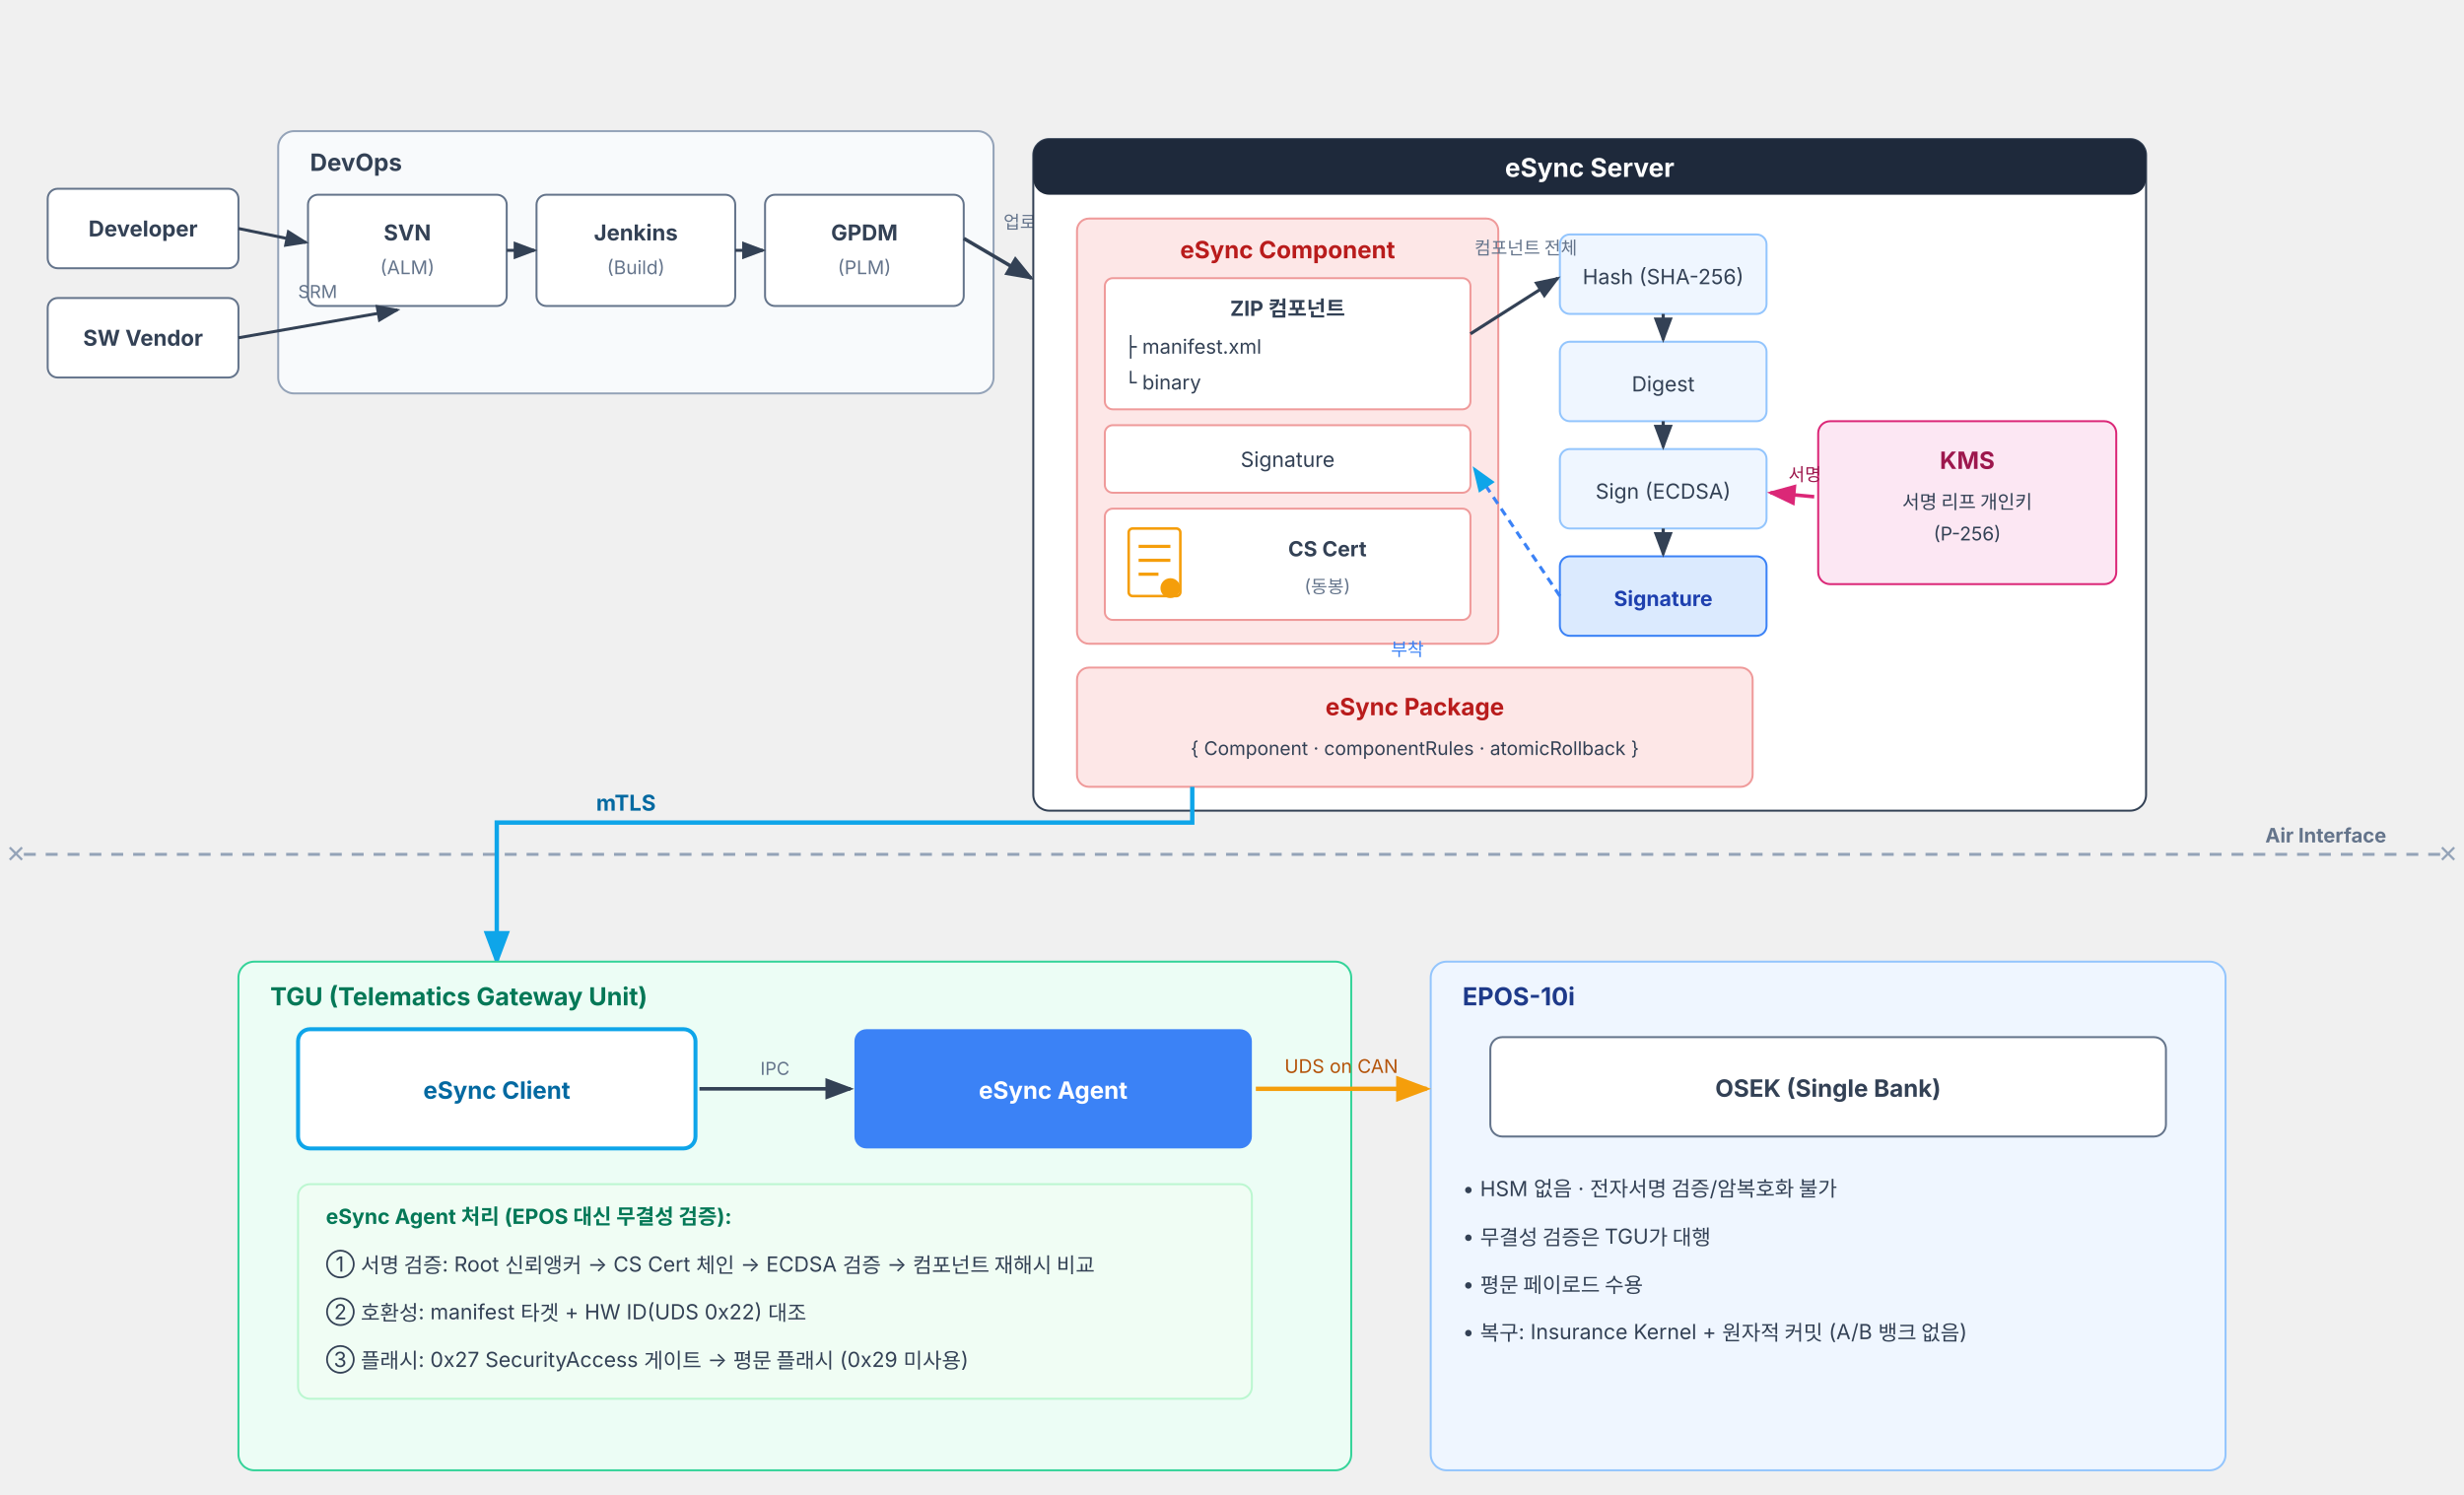
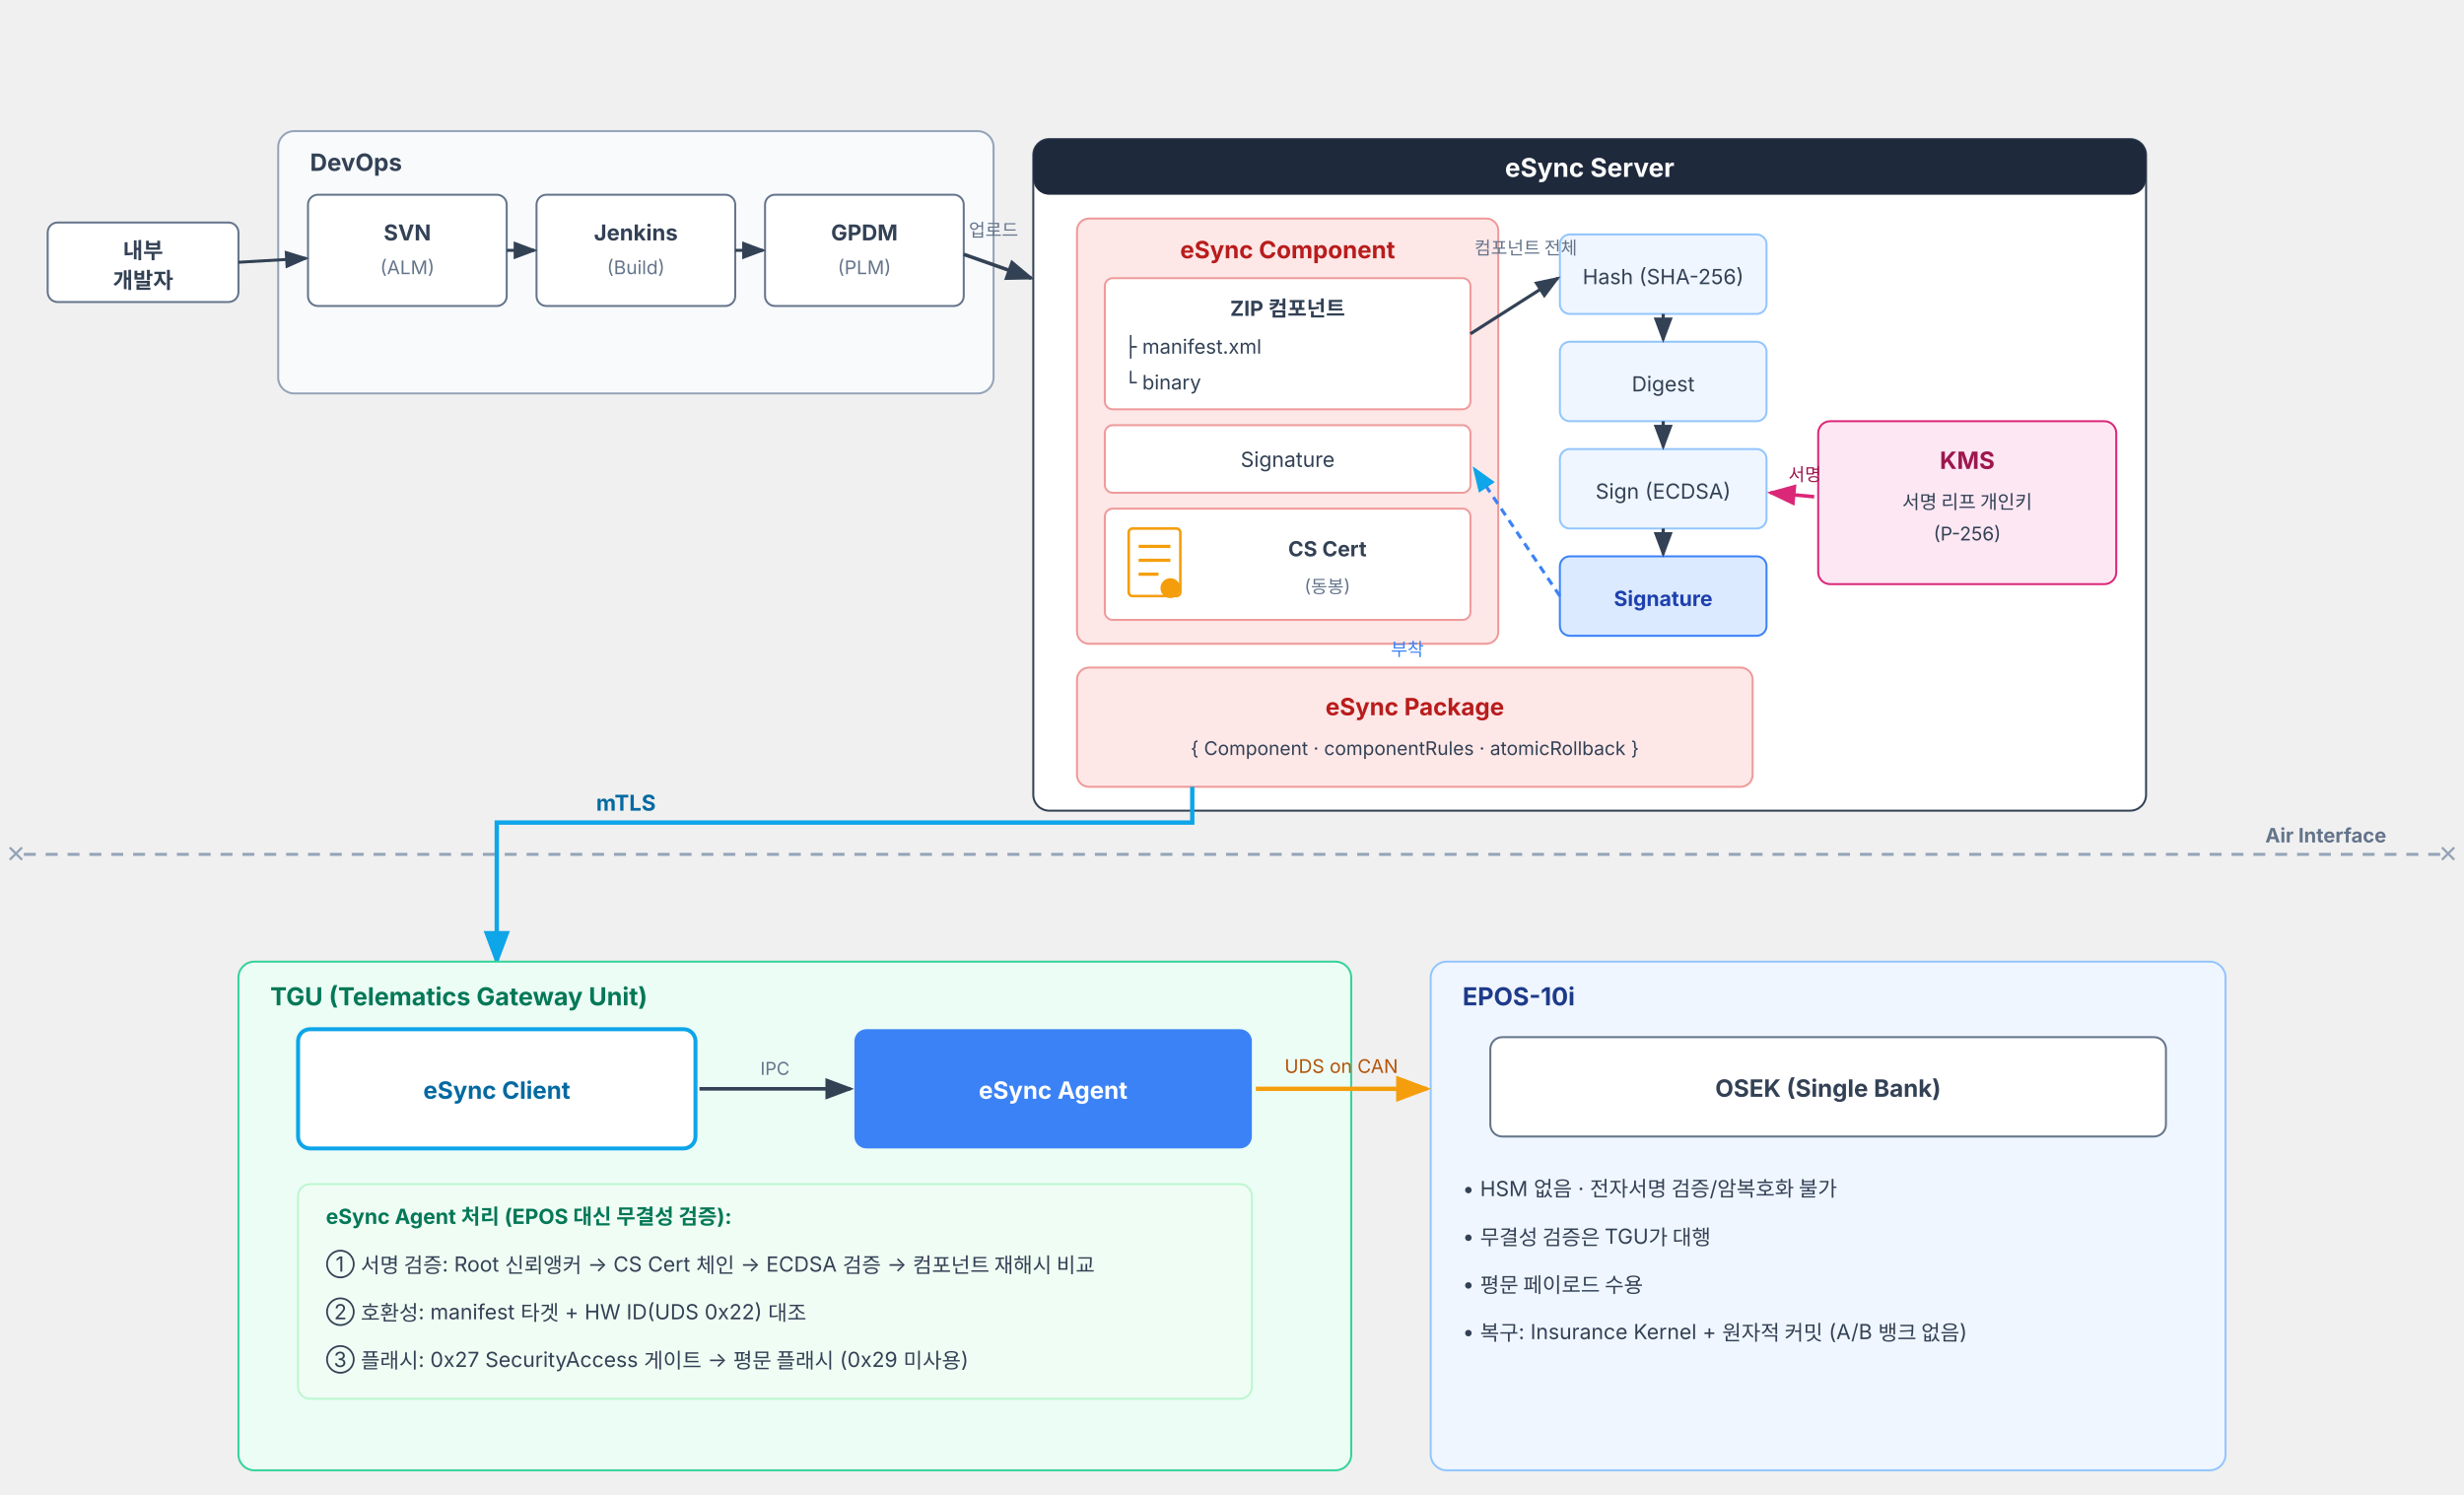
<svg xmlns="http://www.w3.org/2000/svg" viewBox="0 0 1240 752" width="1240" height="752" font-family="Inter, sans-serif">
-   <rect x="24" y="95" width="96" height="40" rx="5" fill="#ffffff" stroke="#64748b" />
-   <text x="72" y="119" fill="#334155" font-size="11" font-weight="bold" text-anchor="middle">Developer</text>
-   <rect x="24" y="150" width="96" height="40" rx="5" fill="#ffffff" stroke="#64748b" />
-   <text x="72" y="174" fill="#334155" font-size="11" font-weight="bold" text-anchor="middle">SW Vendor</text>
+   <rect x="24" y="112" width="96" height="40" rx="5" fill="#ffffff" stroke="#64748b" />
+   <text x="72" y="130" fill="#334155" font-size="11" font-weight="bold" text-anchor="middle">내부</text>
+   <text x="72" y="145" fill="#334155" font-size="11" font-weight="bold" text-anchor="middle">개발자</text>
  <rect x="140" y="66" width="360" height="132" rx="8" fill="#f8fafc" stroke="#94a3b8" />
  <text x="156" y="86" fill="#334155" font-size="12" font-weight="bold">DevOps</text>
  <rect x="155" y="98" width="100" height="56" rx="5" fill="#ffffff" stroke="#64748b" />
  <text x="205" y="121" fill="#334155" font-size="11" font-weight="bold" text-anchor="middle">SVN</text>
  <text x="205" y="138" fill="#64748b" font-size="9.5" text-anchor="middle">(ALM)</text>
  <rect x="270" y="98" width="100" height="56" rx="5" fill="#ffffff" stroke="#64748b" />
  <text x="320" y="121" fill="#334155" font-size="11" font-weight="bold" text-anchor="middle">Jenkins</text>
  <text x="320" y="138" fill="#64748b" font-size="9.5" text-anchor="middle">(Build)</text>
  <rect x="385" y="98" width="100" height="56" rx="5" fill="#ffffff" stroke="#64748b" />
  <text x="435" y="121" fill="#334155" font-size="11" font-weight="bold" text-anchor="middle">GPDM</text>
  <text x="435" y="138" fill="#64748b" font-size="9.5" text-anchor="middle">(PLM)</text>
  <path d="M 255 126 L 269 126" stroke="#334155" stroke-width="1.5" marker-end="url(#w-ar)" />
  <path d="M 370 126 L 384 126" stroke="#334155" stroke-width="1.5" marker-end="url(#w-ar)" />
-   <path d="M 120 115 L 154 122" stroke="#334155" stroke-width="1.5" fill="none" marker-end="url(#w-ar)" />
-   <path d="M 120 170 L 200 156" stroke="#334155" stroke-width="1.5" fill="none" marker-end="url(#w-ar)" />
-   <text x="150" y="150" fill="#64748b" font-size="9">SRM</text>
-   <path d="M 485 120 L 519 140" stroke="#334155" stroke-width="1.8" fill="none" marker-end="url(#w-ar)" />
-   <text x="505" y="115" fill="#64748b" font-size="9">업로드</text>
+   <path d="M 120 132 L 154 130" stroke="#334155" stroke-width="1.5" fill="none" marker-end="url(#w-ar)" />
+   <path d="M 485 128 L 519 140" stroke="#334155" stroke-width="1.8" fill="none" marker-end="url(#w-ar)" />
+   <text x="500" y="119" fill="#64748b" font-size="9" text-anchor="middle">업로드</text>
  <rect x="520" y="70" width="560" height="338" rx="8" fill="#ffffff" stroke="#334155" />
  <rect x="520" y="70" width="560" height="28" rx="8" fill="#1e293b" />
  <text x="800" y="89" fill="#ffffff" font-size="13" font-weight="bold" text-anchor="middle">eSync Server</text>
  <rect x="542" y="110" width="212" height="214" rx="6" fill="#fde7e7" stroke="#ef9a9a" />
  <text x="648" y="130" fill="#b91c1c" font-size="12" font-weight="bold" text-anchor="middle">eSync Component</text>
  <rect x="556" y="140" width="184" height="66" rx="4" fill="#ffffff" stroke="#ef9a9a" />
  <text x="648" y="159" fill="#334155" font-size="10.5" font-weight="bold" text-anchor="middle">ZIP 컴포넌트</text>
  <text x="566" y="178" fill="#334155" font-size="10">├ manifest.xml</text>
  <text x="566" y="196" fill="#334155" font-size="10">└ binary</text>
  <rect x="556" y="214" width="184" height="34" rx="4" fill="#ffffff" stroke="#ef9a9a" />
  <text x="648" y="235" fill="#334155" font-size="10.5" text-anchor="middle">Signature</text>
  <rect x="556" y="256" width="184" height="56" rx="4" fill="#ffffff" stroke="#ef9a9a" />
  <g transform="translate(568,266)">
    <rect x="0" y="0" width="26" height="34" rx="2" fill="#ffffff" stroke="#f59e0b" stroke-width="1.3" />
    <line x1="5" y1="9" x2="21" y2="9" stroke="#f59e0b" stroke-width="1.6" />
    <line x1="5" y1="16" x2="21" y2="16" stroke="#f59e0b" stroke-width="1.6" />
    <line x1="5" y1="23" x2="15" y2="23" stroke="#f59e0b" stroke-width="1.6" />
    <circle cx="21" cy="30" r="5" fill="#f59e0b" />
  </g>
  <text x="668" y="280" fill="#334155" font-size="10.5" font-weight="bold" text-anchor="middle">CS Cert</text>
  <text x="668" y="298" fill="#64748b" font-size="9" text-anchor="middle">(동봉)</text>
  <rect x="785" y="118" width="104" height="40" rx="5" fill="#eff6ff" stroke="#93c5fd" />
  <text x="837" y="143" fill="#334155" font-size="10.5" text-anchor="middle">Hash (SHA-256)</text>
  <rect x="785" y="172" width="104" height="40" rx="5" fill="#eff6ff" stroke="#93c5fd" />
  <text x="837" y="197" fill="#334155" font-size="10.5" text-anchor="middle">Digest</text>
  <rect x="785" y="226" width="104" height="40" rx="5" fill="#eff6ff" stroke="#93c5fd" />
  <text x="837" y="251" fill="#334155" font-size="10.5" text-anchor="middle">Sign (ECDSA)</text>
  <rect x="785" y="280" width="104" height="40" rx="5" fill="#dbeafe" stroke="#3b82f6" />
  <text x="837" y="305" fill="#1e40af" font-size="10.5" font-weight="bold" text-anchor="middle">Signature</text>
  <path d="M 837 158 L 837 171" stroke="#334155" stroke-width="1.6" marker-end="url(#w-ar)" />
  <path d="M 837 212 L 837 225" stroke="#334155" stroke-width="1.6" marker-end="url(#w-ar)" />
  <path d="M 837 266 L 837 279" stroke="#334155" stroke-width="1.6" marker-end="url(#w-ar)" />
  <path d="M 740 168 L 784 140" stroke="#334155" stroke-width="1.6" fill="none" marker-end="url(#w-ar)" />
  <text x="742" y="128" fill="#64748b" font-size="9">컴포넌트 전체</text>
  <path d="M 785 300 L 742 236" stroke="#3b82f6" stroke-width="1.6" fill="none" stroke-dasharray="4,3" marker-end="url(#w-ar-blue)" />
  <text x="700" y="330" fill="#3b82f6" font-size="9">부착</text>
  <rect x="915" y="212" width="150" height="82" rx="6" fill="#fce7f3" stroke="#db2777" />
  <text x="990" y="236" fill="#9d174d" font-size="12" font-weight="bold" text-anchor="middle">KMS</text>
  <text x="990" y="256" fill="#334155" font-size="9.5" text-anchor="middle">서명 리프 개인키</text>
  <text x="990" y="272" fill="#334155" font-size="9.5" text-anchor="middle">(P-256)</text>
  <path d="M 913 250 L 891 248" stroke="#db2777" stroke-width="1.8" fill="none" marker-end="url(#w-ar-pink)" />
  <text x="900" y="242" fill="#9d174d" font-size="9">서명</text>
  <rect x="542" y="336" width="340" height="60" rx="6" fill="#fde7e7" stroke="#ef9a9a" />
  <text x="712" y="360" fill="#b91c1c" font-size="12" font-weight="bold" text-anchor="middle">eSync Package</text>
  <text x="712" y="380" fill="#334155" font-size="9.5" text-anchor="middle">{ Component · componentRules · atomicRollback }</text>
  <line x1="12" y1="430" x2="1228" y2="430" stroke="#94a3b8" stroke-width="1.5" stroke-dasharray="6,5" />
  <text x="8" y="434" fill="#94a3b8" font-size="12" text-anchor="middle">✕</text>
  <text x="1232" y="434" fill="#94a3b8" font-size="12" text-anchor="middle">✕</text>
  <path d="M 600 396 L 600 414 L 250 414 L 250 484" stroke="#0ea5e9" stroke-width="2.2" fill="none" marker-end="url(#w-ar-blue)" />
  <text x="300" y="408" fill="#0369a1" font-size="11" font-weight="bold">mTLS</text>
  <text x="1140" y="424" fill="#64748b" font-size="10" font-weight="bold">Air Interface</text>
  <rect x="120" y="484" width="560" height="256" rx="8" fill="#ecfdf5" stroke="#34d399" />
  <text x="136" y="506" fill="#047857" font-size="12.5" font-weight="bold">TGU (Telematics Gateway Unit)</text>
  <rect x="150" y="518" width="200" height="60" rx="6" fill="#ffffff" stroke="#0ea5e9" stroke-width="2" />
  <text x="250" y="553" fill="#0369a1" font-size="12" font-weight="bold" text-anchor="middle">eSync Client</text>
  <rect x="430" y="518" width="200" height="60" rx="6" fill="#3b82f6" />
  <text x="530" y="553" fill="#ffffff" font-size="12" font-weight="bold" text-anchor="middle">eSync Agent</text>
  <path d="M 352 548 L 428 548" stroke="#334155" stroke-width="1.8" marker-end="url(#w-ar)" />
  <text x="390" y="541" fill="#64748b" font-size="9" text-anchor="middle">IPC</text>
  <rect x="150" y="596" width="480" height="108" rx="6" fill="#f0fdf4" stroke="#bbf7d0" />
  <text x="164" y="616" fill="#047857" font-size="10.5" font-weight="bold">eSync Agent 처리 (EPOS 대신 무결성 검증):</text>
  <text x="164" y="640" fill="#334155" font-size="10.5">① 서명 검증: Root 신뢰앵커 → CS Cert 체인 → ECDSA 검증 → 컴포넌트 재해시 비교</text>
  <text x="164" y="664" fill="#334155" font-size="10.5">② 호환성: manifest 타겟 + HW ID(UDS 0x22) 대조</text>
  <text x="164" y="688" fill="#334155" font-size="10.5">③ 플래시: 0x27 SecurityAccess 게이트 → 평문 플래시 (0x29 미사용)</text>
  <rect x="720" y="484" width="400" height="256" rx="8" fill="#eff6ff" stroke="#93c5fd" />
  <text x="736" y="506" fill="#1e3a8a" font-size="12.5" font-weight="bold">EPOS-10i</text>
  <rect x="750" y="522" width="340" height="50" rx="6" fill="#ffffff" stroke="#64748b" />
  <text x="920" y="552" fill="#334155" font-size="12" font-weight="bold" text-anchor="middle">OSEK (Single Bank)</text>
  <text x="736" y="602" fill="#334155" font-size="10.5">• HSM 없음 · 전자서명 검증/암복호화 불가</text>
  <text x="736" y="626" fill="#334155" font-size="10.5">• 무결성 검증은 TGU가 대행</text>
  <text x="736" y="650" fill="#334155" font-size="10.5">• 평문 페이로드 수용</text>
  <text x="736" y="674" fill="#334155" font-size="10.5">• 복구: Insurance Kernel + 원자적 커밋 (A/B 뱅크 없음)</text>
  <path d="M 632 548 L 718 548" stroke="#f59e0b" stroke-width="2.2" fill="none" marker-end="url(#w-ar-amber)" />
  <text x="675" y="540" fill="#b45309" font-size="9.5" text-anchor="middle">UDS on CAN</text>
  <defs>
    <marker id="w-ar" markerWidth="8" markerHeight="8" refX="7" refY="3" orient="auto" markerUnits="strokeWidth">
      <path d="M0,0 L0,6 L8,3 z" fill="#334155" />
    </marker>
    <marker id="w-ar-blue" markerWidth="8" markerHeight="8" refX="7" refY="3" orient="auto" markerUnits="strokeWidth">
      <path d="M0,0 L0,6 L8,3 z" fill="#0ea5e9" />
    </marker>
    <marker id="w-ar-pink" markerWidth="8" markerHeight="8" refX="7" refY="3" orient="auto" markerUnits="strokeWidth">
      <path d="M0,0 L0,6 L8,3 z" fill="#db2777" />
    </marker>
    <marker id="w-ar-amber" markerWidth="8" markerHeight="8" refX="7" refY="3" orient="auto" markerUnits="strokeWidth">
      <path d="M0,0 L0,6 L8,3 z" fill="#f59e0b" />
    </marker>
  </defs>
</svg>
